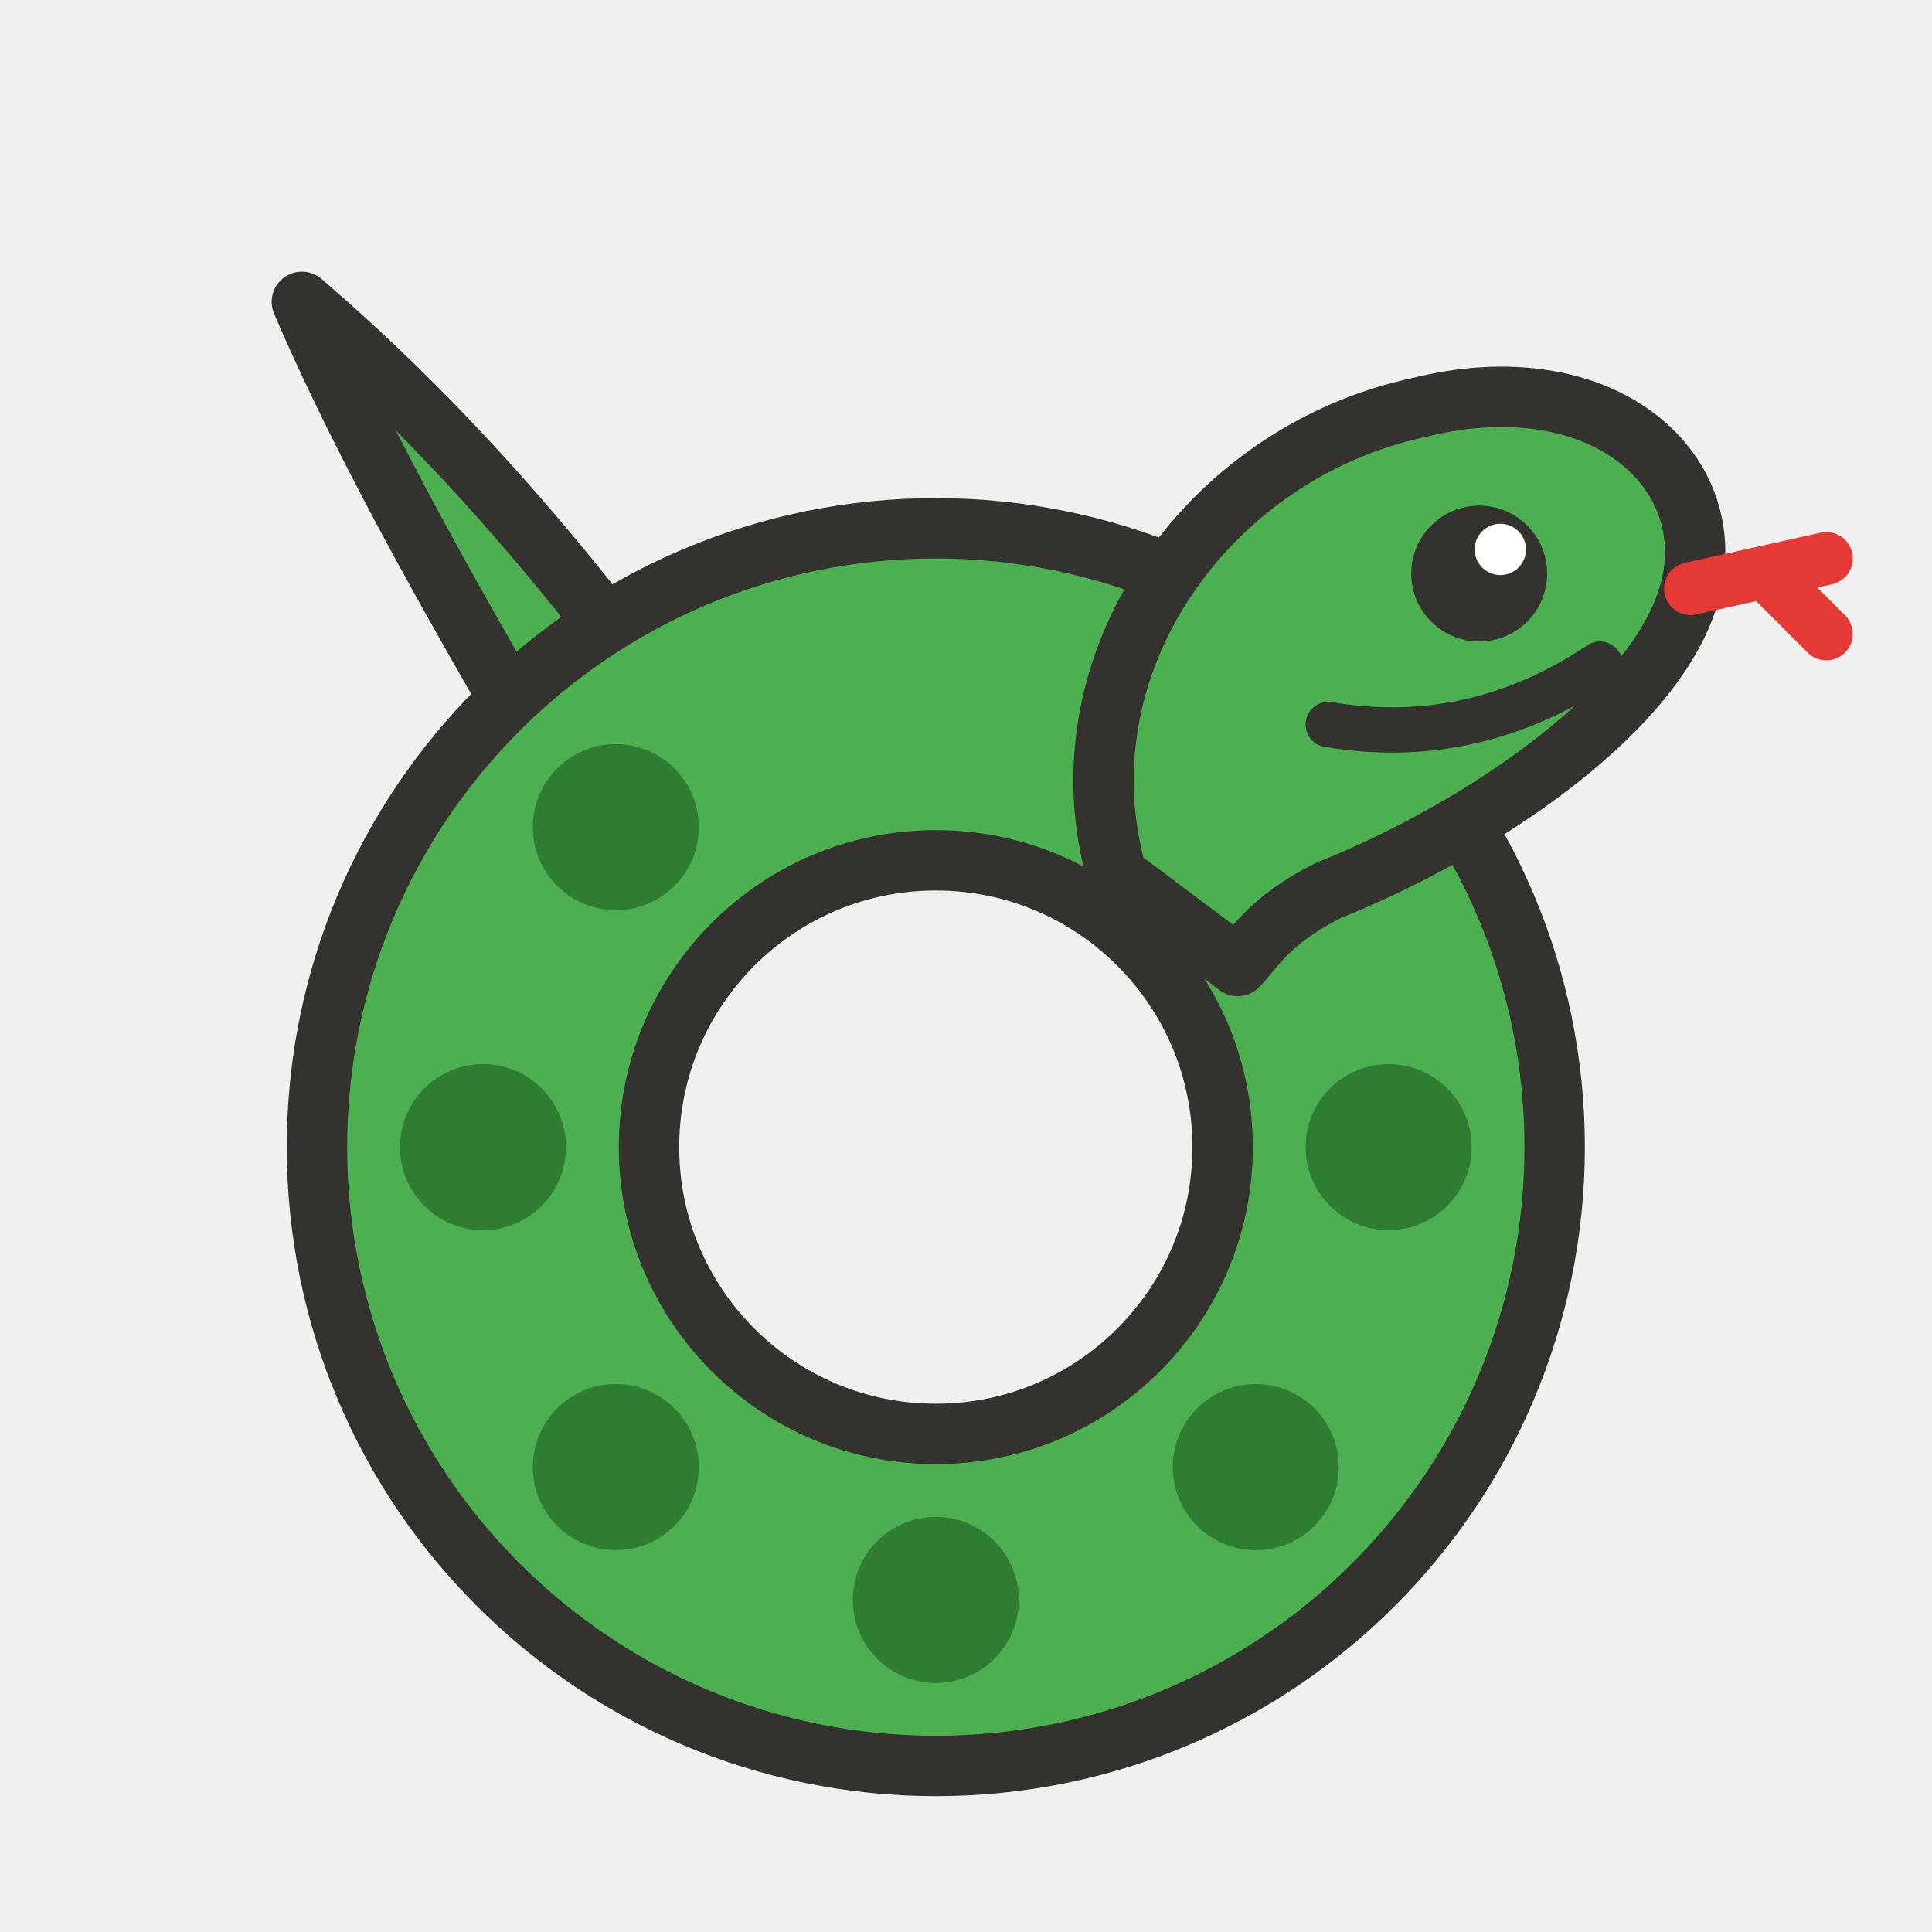
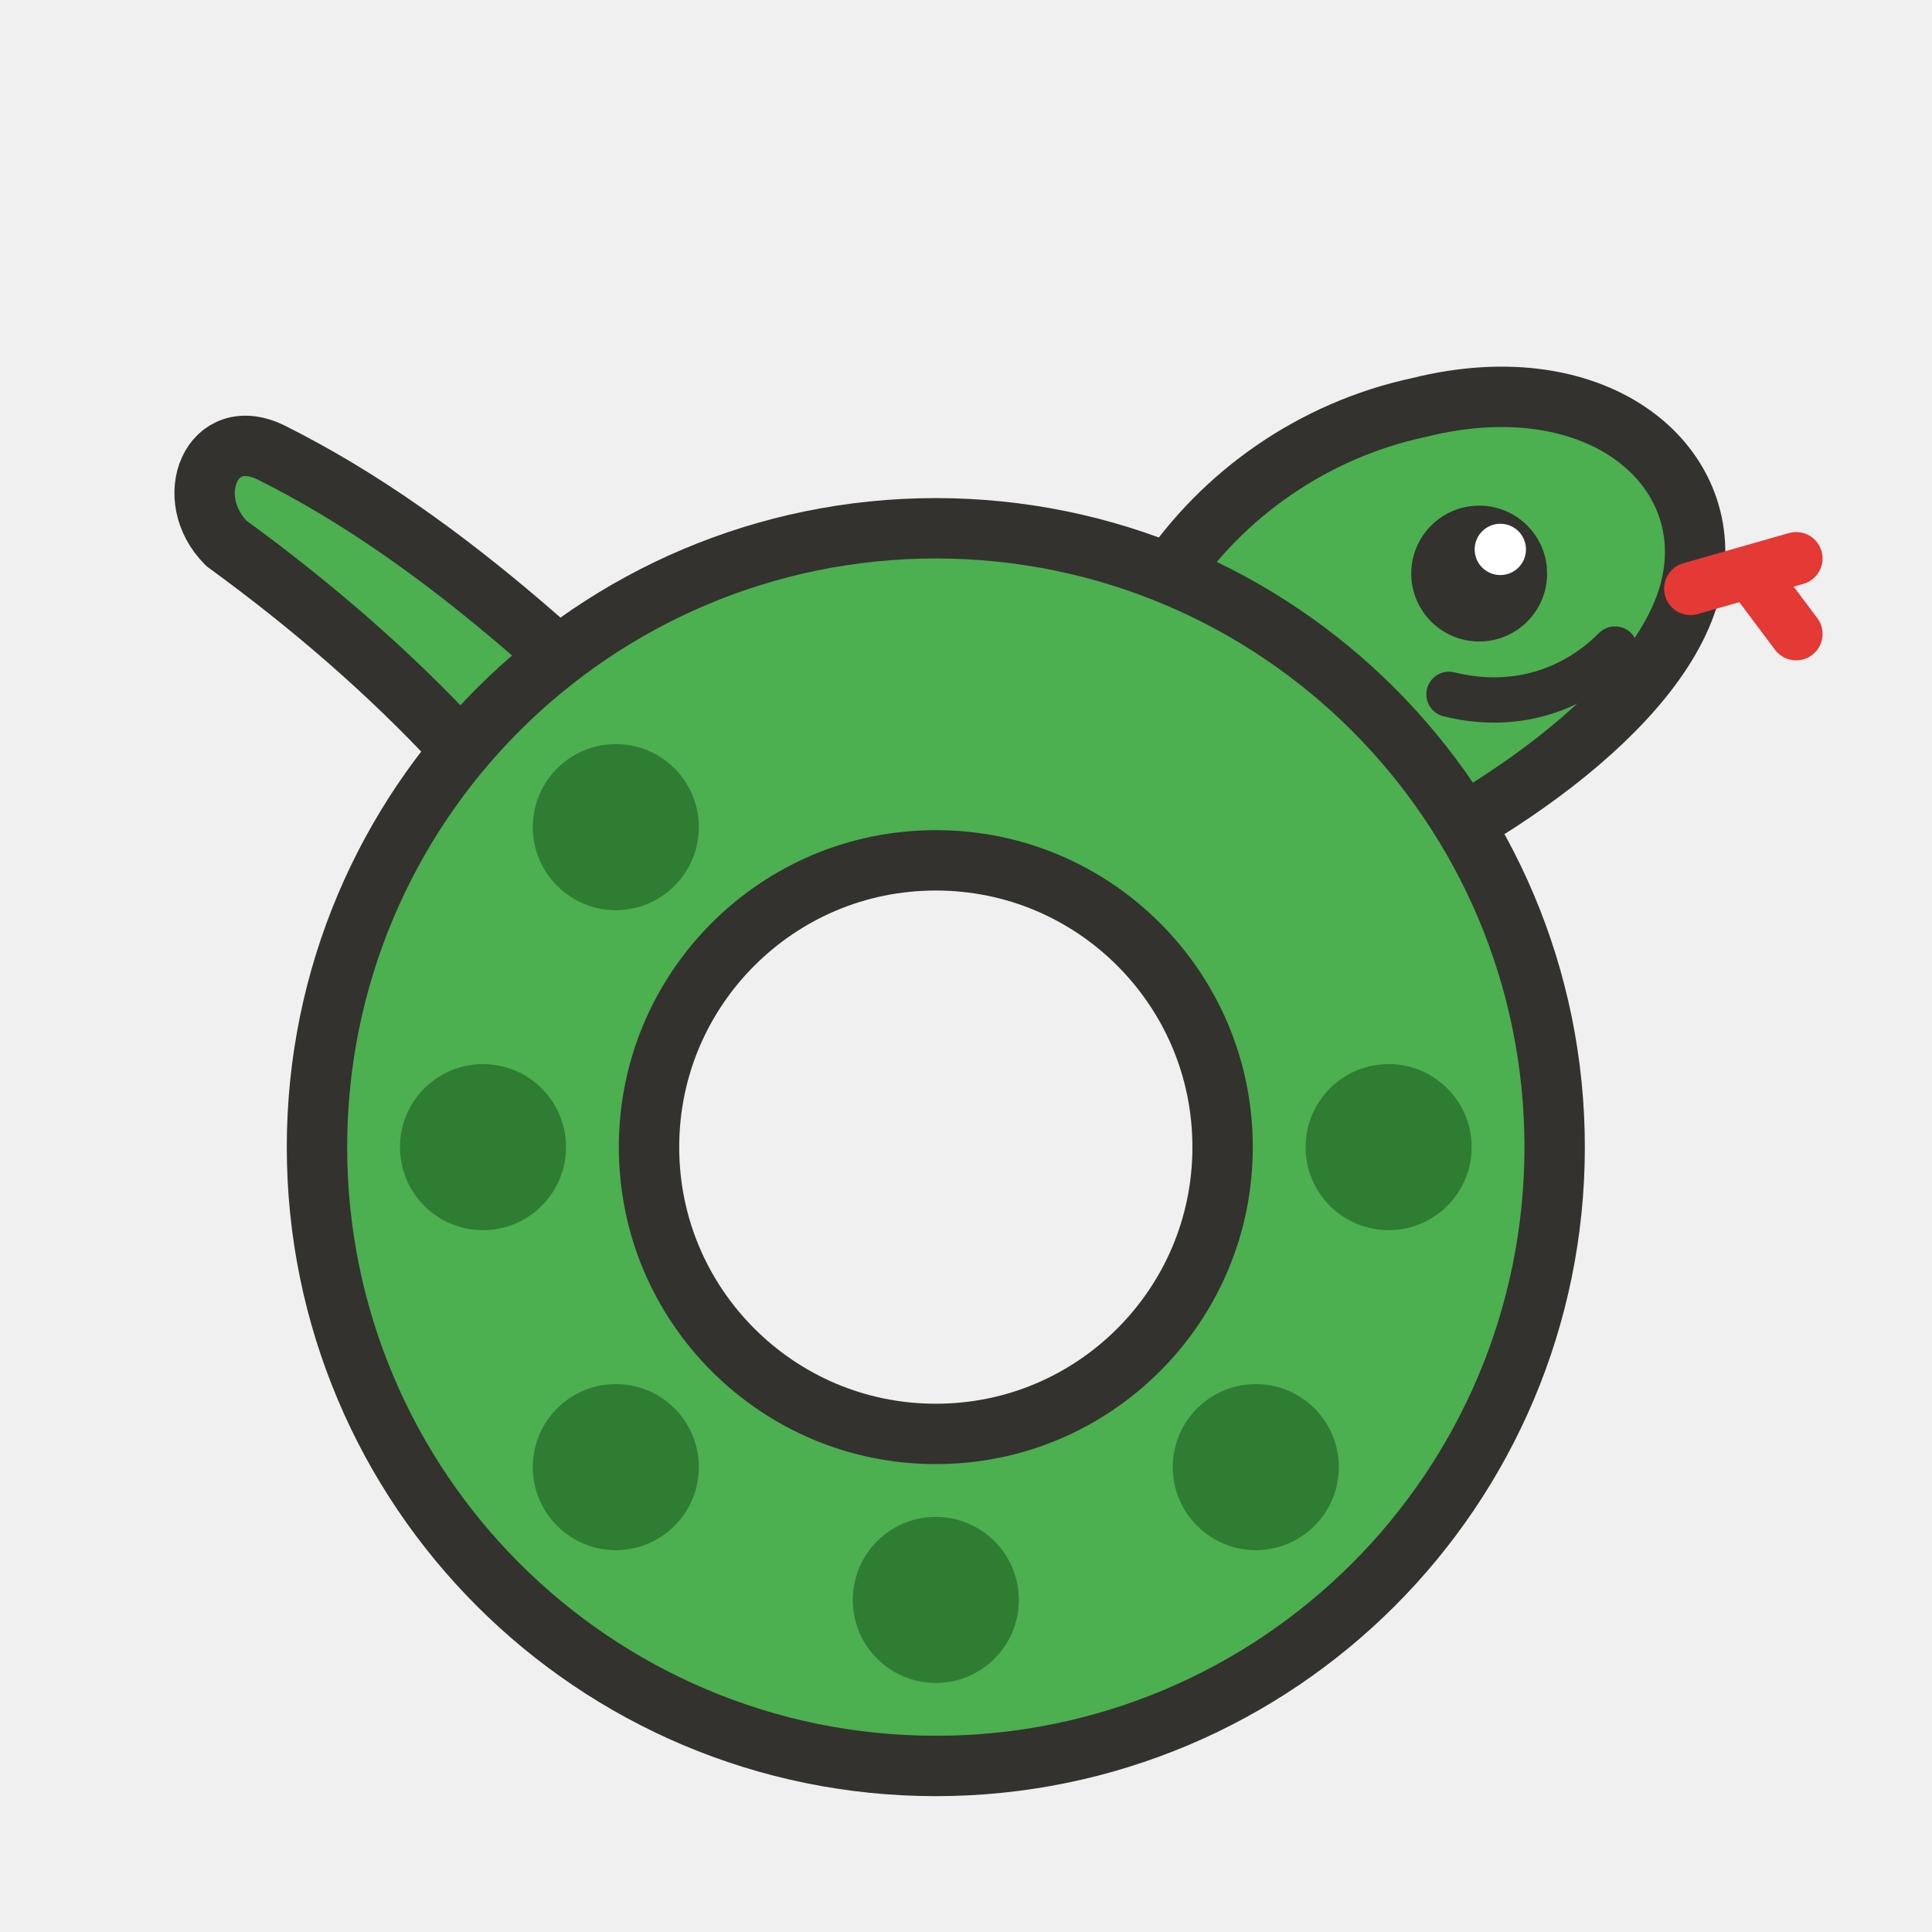
<svg xmlns="http://www.w3.org/2000/svg" viewBox="0 0 128 128">
-   <path d="M 52 58 C 44 46 34 32 20 20 C 26 34 36 50 44 64 Z" fill="#4CAF50" stroke="#33322E" stroke-width="4" stroke-linejoin="round" stroke-linecap="round" />
+   <path d="M 50 56 C 40 46 30 36 18 30 C 14 28 12 33 15 36 C 26 44 36 54 42 66 Z" fill="#4CAF50" stroke="#33322E" stroke-width="4" stroke-linejoin="round" stroke-linecap="round" />
+   <path d="M 74 58 C 70 44 80 30 94 27 C 106 24 114 31 112 39 C 110 47 98 55 88 59 C 84 61 83 63 82 64 Z" fill="#4CAF50" stroke="#33322E" stroke-width="4" stroke-linejoin="round" stroke-linecap="round" />
  <circle cx="62" cy="76" r="30" fill="none" stroke="#33322E" stroke-width="26" />
  <circle cx="62" cy="76" r="30" fill="none" stroke="#4CAF50" stroke-width="18" />
  <circle cx="92" cy="76" r="5.5" fill="#2E7D32" />
  <circle cx="83.2" cy="97.2" r="5.5" fill="#2E7D32" />
  <circle cx="62" cy="106" r="5.5" fill="#2E7D32" />
  <circle cx="40.8" cy="97.2" r="5.5" fill="#2E7D32" />
  <circle cx="32" cy="76" r="5.5" fill="#2E7D32" />
  <circle cx="40.8" cy="54.8" r="5.5" fill="#2E7D32" />
-   <path d="M 74 58 C 70 44 80 30 94 27 C 106 24 114 31 112 39 C 110 47 98 55 88 59 C 84 61 83 63 82 64 Z" fill="#4CAF50" stroke="#33322E" stroke-width="4" stroke-linejoin="round" stroke-linecap="round" />
-   <path d="M 106 44 C 100 48 94 49 88 48" fill="none" stroke="#33322E" stroke-width="3" stroke-linejoin="round" stroke-linecap="round" />
-   <path d="M 112 39 L 121 37 M 117 38 L 121 42" fill="none" stroke="#E53935" stroke-width="3.5" stroke-linejoin="round" stroke-linecap="round" />
+   <path d="M 107 43 C 104 46 100 47 96 46" fill="none" stroke="#33322E" stroke-width="3" stroke-linejoin="round" stroke-linecap="round" />
+   <path d="M 112 39 L 119 37 M 116 38 L 119 42" fill="none" stroke="#E53935" stroke-width="3.5" stroke-linejoin="round" stroke-linecap="round" />
  <circle cx="98" cy="38" r="4.5" fill="#33322E" />
  <circle cx="99.4" cy="36.4" r="1.7" fill="#FFFFFF" />
</svg>
